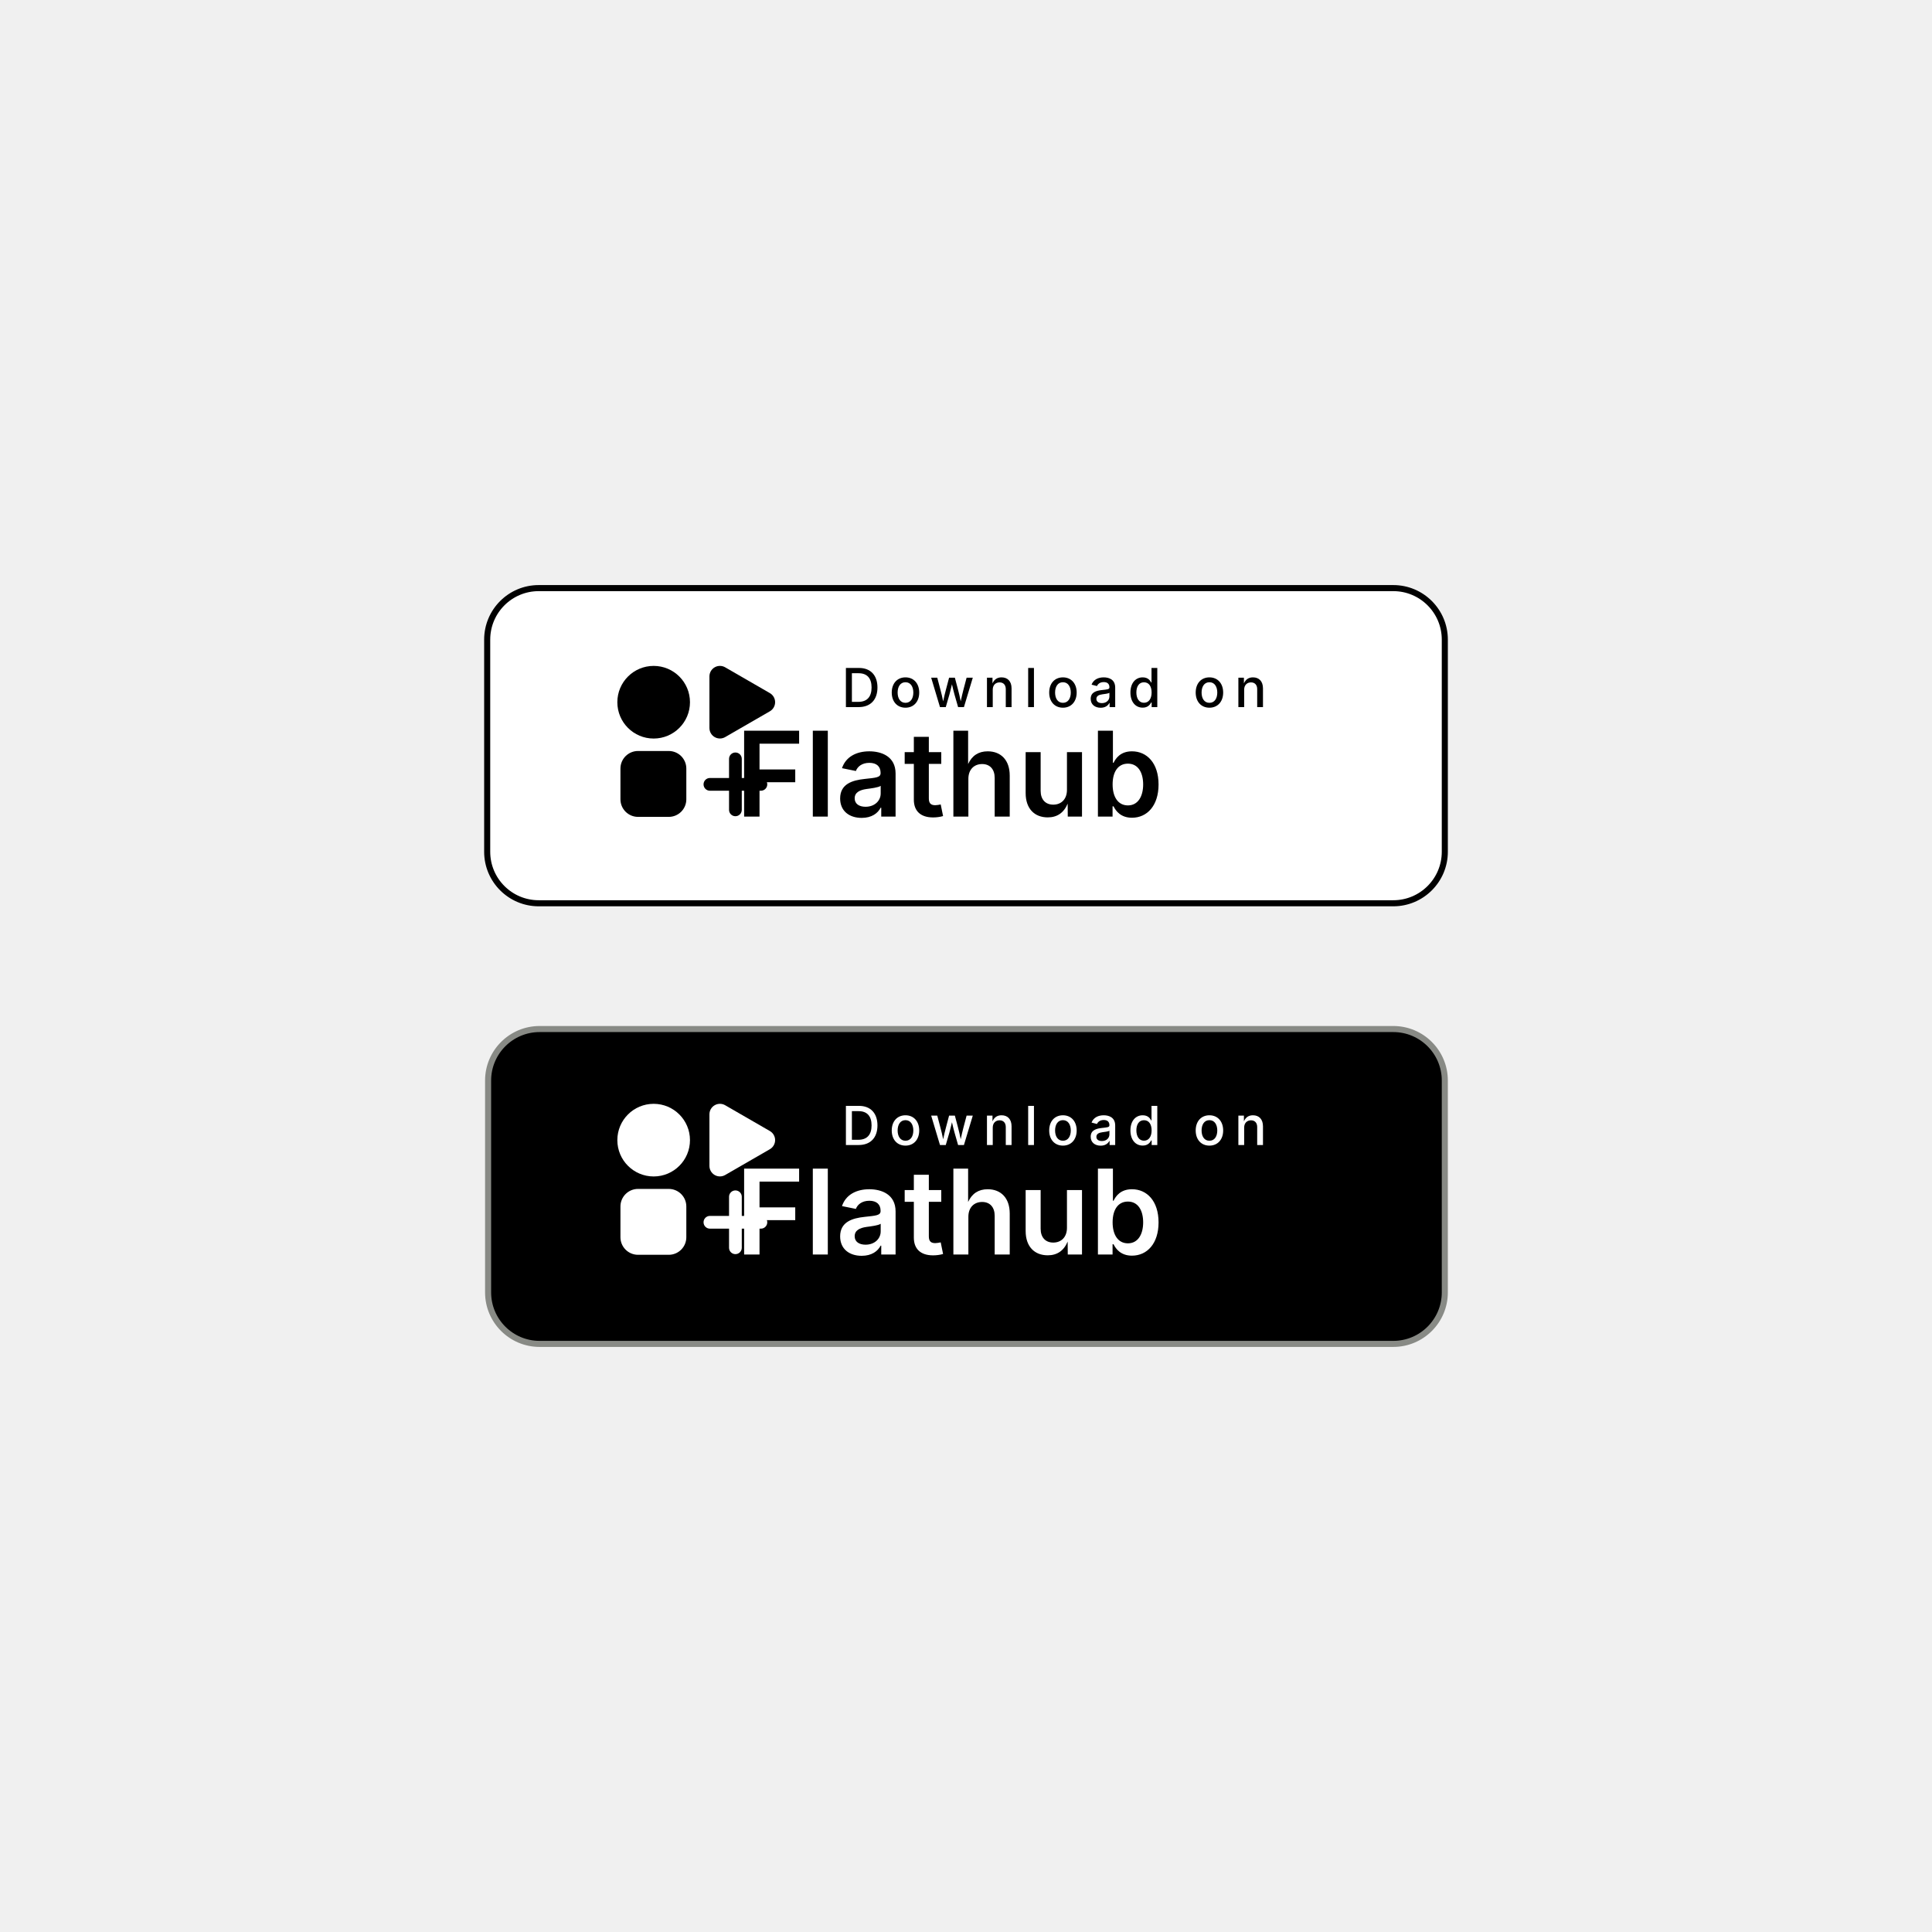
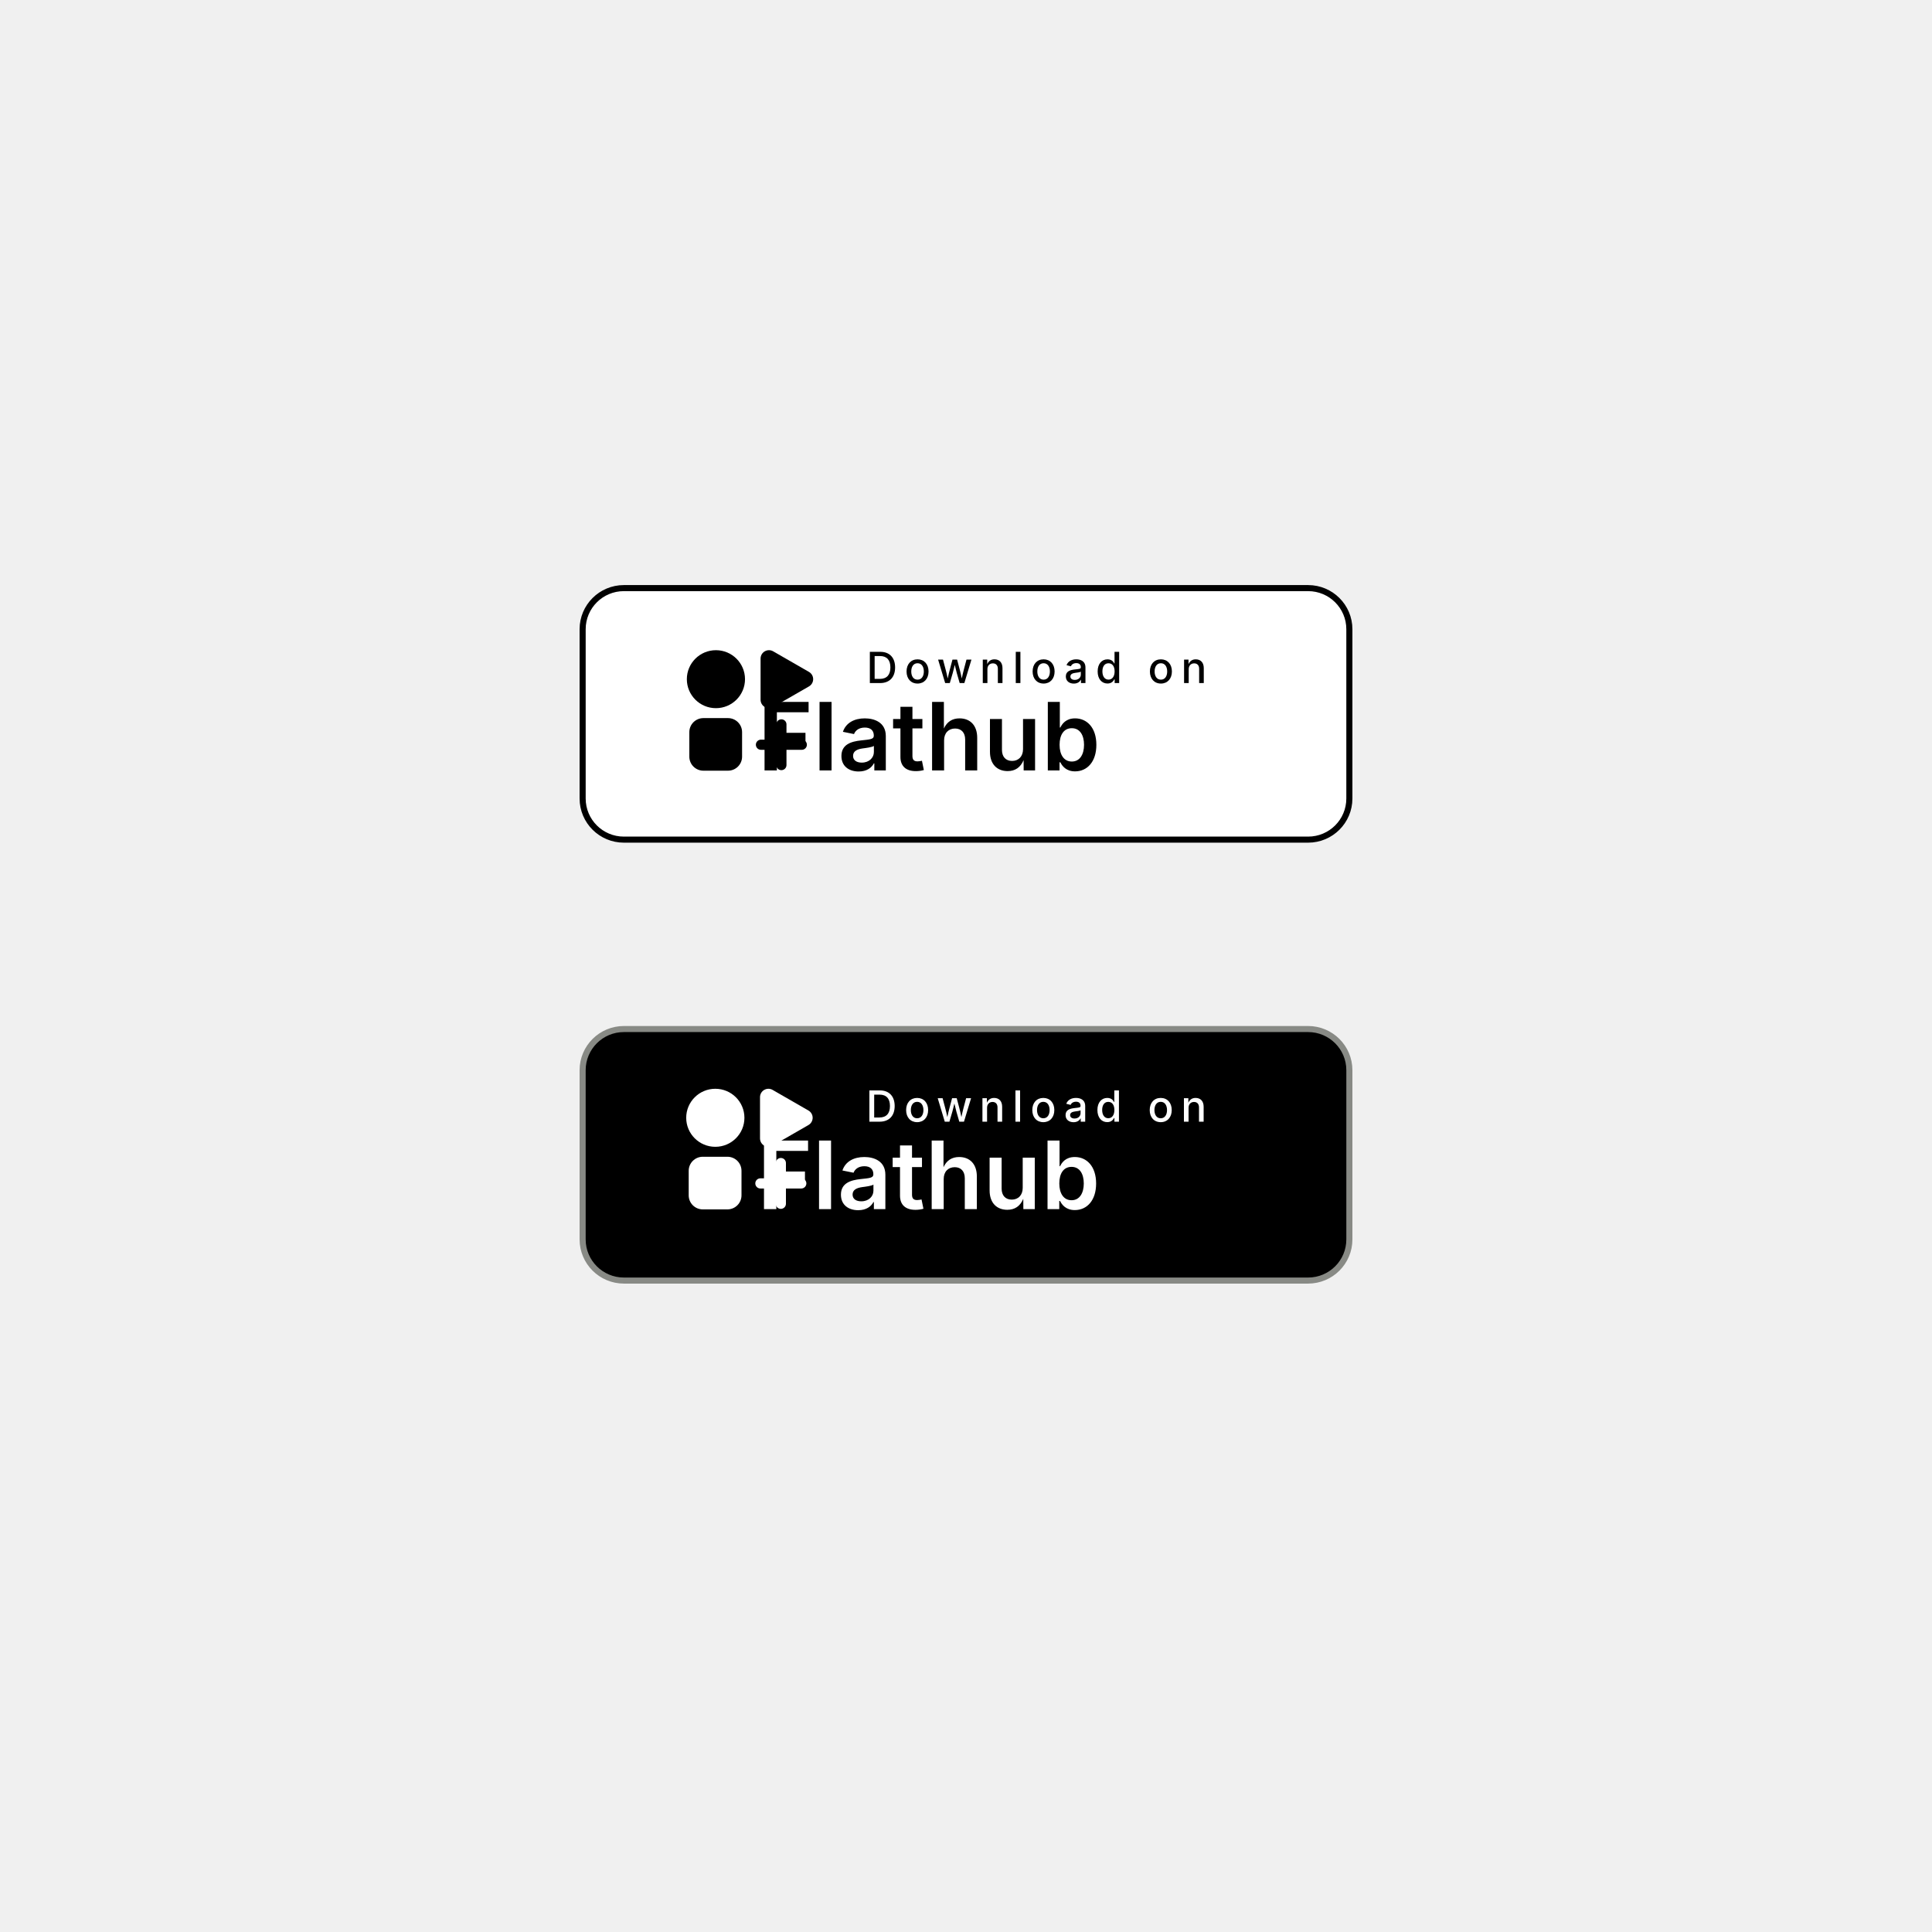
<svg xmlns="http://www.w3.org/2000/svg" width="600" height="600" viewBox="0 0 600 600" version="1.1" id="svg9699">
  <defs id="defs9693">
    </defs>
  <g id="layer1" transform="translate(0,-138.25)">
    <g id="g18244" transform="translate(37.14286,-76.42856)">
-       <rect style="vector-effect:none;fill:#000000;fill-opacity:1;stroke:#888a85;stroke-width:1.883;stroke-linecap:butt;stroke-linejoin:miter;stroke-miterlimit:4;stroke-dasharray:none;stroke-dashoffset:0;stroke-opacity:1;marker:none;paint-order:normal" id="rect8720-7" width="297.117" height="97.783" x="114.441" y="534.255" rx="16" ry="16" />
-       <rect ry="16" rx="16" y="397.32" x="114.157" height="97.877" width="297.4" id="rect8720-4-8" style="vector-effect:none;fill:#ffffff;fill-opacity:1;stroke:#000000;stroke-width:1.885;stroke-linecap:butt;stroke-linejoin:miter;stroke-miterlimit:4;stroke-dasharray:none;stroke-dashoffset:0;stroke-opacity:1;marker:none;paint-order:normal" />
-       <text id="text8718-7-6" y="434.274" x="224.218" style="font-style:normal;font-variant:normal;font-weight:500;font-stretch:normal;font-size:16.699px;line-height:1.25;font-family:Inter;-inkscape-font-specification:'Inter, Medium';font-variant-ligatures:normal;font-variant-caps:normal;font-variant-numeric:normal;font-variant-east-asian:normal;text-align:start;letter-spacing:0px;word-spacing:0px;writing-mode:lr-tb;text-anchor:start;fill:#000000;fill-opacity:1;stroke:none;stroke-width:0.524" xml:space="preserve">
-         <tspan style="font-style:normal;font-variant:normal;font-weight:500;font-stretch:normal;font-size:16.699px;font-family:Inter;-inkscape-font-specification:'Inter, Medium';font-variant-ligatures:normal;font-variant-caps:normal;font-variant-numeric:normal;font-variant-east-asian:normal;text-align:start;letter-spacing:2.747px;writing-mode:lr-tb;text-anchor:start;stroke-width:0.524" y="434.274" x="224.218" id="tspan8716-8-8">Download on</tspan>
-       </text>
-       <text id="text58508-2-8" y="468.273" x="290.072" style="color:#000000;font-style:normal;font-variant:normal;font-weight:600;font-stretch:normal;font-size:36.656px;line-height:125%;font-family:Inter;-inkscape-font-specification:'Inter, Semi-Bold';font-variant-ligatures:normal;font-variant-caps:normal;font-variant-numeric:normal;font-variant-east-asian:normal;text-indent:0;text-align:center;text-decoration:none;text-decoration-line:none;letter-spacing:0px;word-spacing:0px;text-transform:none;writing-mode:lr-tb;direction:ltr;baseline-shift:baseline;text-anchor:middle;display:inline;overflow:visible;visibility:visible;fill:#000000;fill-opacity:1;fill-rule:nonzero;stroke:none;stroke-width:1.36;stroke-linecap:butt;stroke-linejoin:miter;stroke-opacity:1;marker:none;marker-start:none;marker-mid:none;marker-end:none;enable-background:accumulate" xml:space="preserve">
-         <tspan y="468.273" x="290.072" id="tspan58506-0-4" style="font-style:normal;font-variant:normal;font-weight:600;font-stretch:normal;font-size:36.656px;font-family:Inter;-inkscape-font-specification:'Inter, Semi-Bold';font-variant-ligatures:normal;font-variant-caps:normal;font-variant-numeric:normal;font-variant-east-asian:normal;fill:#000000;stroke-width:1.36">Flathub</tspan>
-       </text>
-       <text id="text13800" y="570.274" x="224.218" style="font-style:normal;font-variant:normal;font-weight:500;font-stretch:normal;font-size:16.699px;line-height:1.25;font-family:Inter;-inkscape-font-specification:'Inter, Medium';font-variant-ligatures:normal;font-variant-caps:normal;font-variant-numeric:normal;font-variant-east-asian:normal;text-align:start;letter-spacing:0px;word-spacing:0px;writing-mode:lr-tb;text-anchor:start;fill:#ffffff;fill-opacity:1;stroke:none;stroke-width:0.524" xml:space="preserve">
-         <tspan style="font-style:normal;font-variant:normal;font-weight:500;font-stretch:normal;font-size:16.699px;font-family:Inter;-inkscape-font-specification:'Inter, Medium';font-variant-ligatures:normal;font-variant-caps:normal;font-variant-numeric:normal;font-variant-east-asian:normal;text-align:start;letter-spacing:2.747px;writing-mode:lr-tb;text-anchor:start;fill:#ffffff;stroke-width:0.524" y="570.274" x="224.218" id="tspan13798">Download on</tspan>
-       </text>
-       <text id="text13804" y="604.273" x="290.072" style="color:#000000;font-style:normal;font-variant:normal;font-weight:600;font-stretch:normal;font-size:36.656px;line-height:125%;font-family:Inter;-inkscape-font-specification:'Inter, Semi-Bold';font-variant-ligatures:normal;font-variant-caps:normal;font-variant-numeric:normal;font-variant-east-asian:normal;text-indent:0;text-align:center;text-decoration:none;text-decoration-line:none;letter-spacing:0px;word-spacing:0px;text-transform:none;writing-mode:lr-tb;direction:ltr;baseline-shift:baseline;text-anchor:middle;display:inline;overflow:visible;visibility:visible;fill:#ffffff;fill-opacity:1;fill-rule:nonzero;stroke:none;stroke-width:1.36;stroke-linecap:butt;stroke-linejoin:miter;stroke-opacity:1;marker:none;marker-start:none;marker-mid:none;marker-end:none;enable-background:accumulate" xml:space="preserve">
-         <tspan y="604.273" x="290.072" id="tspan13802" style="font-style:normal;font-variant:normal;font-weight:600;font-stretch:normal;font-size:36.656px;font-family:Inter;-inkscape-font-specification:'Inter, Semi-Bold';font-variant-ligatures:normal;font-variant-caps:normal;font-variant-numeric:normal;font-variant-east-asian:normal;fill:#ffffff;stroke-width:1.36">Flathub</tspan>
-       </text>
-       <g id="use13806" style="fill:#ffffff;stroke-width:0.718" transform="matrix(1.246618,0,0,1.246618,-41.9395,449.524)">
-         <circle style="fill:#ffffff;stroke-width:0.19" id="circle13808" cx="166.688" cy="95.647" r="9.048" />
-         <rect style="fill:#ffffff;stroke-width:0.19" id="rect13810" width="16.412" height="16.412" x="158.414" y="107.798" rx="4.377" ry="4.377" />
-         <path style="fill:#ffffff;stroke-width:0.179" id="path13812" d="m 69.514,58.833 -1.781,0 -10.247,0 a 2.444,2.444 60 0 1 -2.117,-3.666 l 0.89,-1.542 5.124,-8.874 a 2.444,2.444 2.5219902e-7 0 1 4.233,0 l 0.89,1.542 5.124,8.874 a 2.444,2.444 120 0 1 -2.117,3.666 z" transform="matrix(0.9259016,0.5345696,0.5345696,-0.9259016,99.82615,110.6931)" />
-         <path id="path13814" style="fill:#ffffff;stroke-width:1.899" d="m 194.992,116.11 c 0,0.879 -0.708,1.587 -1.587,1.587 h -12.7 c -0.879,0 -1.587,-0.708 -1.587,-1.587 0,-0.879 0.708,-1.587 1.587,-1.587 h 12.7 c 0.879,0 1.587,0.708 1.587,1.587 z m -7.938,-7.937 c 0.879,0 1.587,0.708 1.587,1.587 v 12.7 c 0,0.879 -0.708,1.587 -1.587,1.587 -0.879,0 -1.587,-0.708 -1.587,-1.587 v -12.7 c 0,-0.879 0.708,-1.587 1.587,-1.587 z" />
+       <g id="g2" transform="matrix(0.8014248,0,0,0.7988749,52.08294,107.452)" style="stroke-width:1.25">
+         <rect style="vector-effect:none;fill:#000000;fill-opacity:1;stroke:#888a85;stroke-width:2.354;stroke-linecap:butt;stroke-linejoin:miter;stroke-miterlimit:4;stroke-dasharray:none;stroke-dashoffset:0;stroke-opacity:1;marker:none;paint-order:normal" id="rect8720-7" width="297.117" height="97.783" x="114.441" y="534.255" rx="16" ry="16" />
+         <text id="text13800" y="570.274" x="224.218" style="font-style:normal;font-variant:normal;font-weight:500;font-stretch:normal;font-size:16.699px;line-height:1.25;font-family:Inter;-inkscape-font-specification:'Inter, Medium';font-variant-ligatures:normal;font-variant-caps:normal;font-variant-numeric:normal;font-variant-east-asian:normal;text-align:start;letter-spacing:0px;word-spacing:0px;writing-mode:lr-tb;text-anchor:start;fill:#ffffff;fill-opacity:1;stroke:none;stroke-width:0.655" xml:space="preserve">
+           <tspan style="font-style:normal;font-variant:normal;font-weight:500;font-stretch:normal;font-size:16.699px;font-family:Inter;-inkscape-font-specification:'Inter, Medium';font-variant-ligatures:normal;font-variant-caps:normal;font-variant-numeric:normal;font-variant-east-asian:normal;text-align:start;letter-spacing:2.747px;writing-mode:lr-tb;text-anchor:start;fill:#ffffff;stroke-width:0.655" y="570.274" x="224.218" id="tspan13798">Download on</tspan>
+         </text>
+         <text id="text13804" y="604.273" x="290.072" style="color:#000000;font-style:normal;font-variant:normal;font-weight:600;font-stretch:normal;font-size:36.656px;line-height:125%;font-family:Inter;-inkscape-font-specification:'Inter, Semi-Bold';font-variant-ligatures:normal;font-variant-caps:normal;font-variant-numeric:normal;font-variant-east-asian:normal;text-indent:0;text-align:center;text-decoration:none;text-decoration-line:none;letter-spacing:0px;word-spacing:0px;text-transform:none;writing-mode:lr-tb;direction:ltr;baseline-shift:baseline;text-anchor:middle;display:inline;overflow:visible;visibility:visible;fill:#ffffff;fill-opacity:1;fill-rule:nonzero;stroke:none;stroke-width:1.7;stroke-linecap:butt;stroke-linejoin:miter;stroke-opacity:1;marker:none;marker-start:none;marker-mid:none;marker-end:none;enable-background:accumulate" xml:space="preserve">
+           <tspan y="604.273" x="290.072" id="tspan13802" style="font-style:normal;font-variant:normal;font-weight:600;font-stretch:normal;font-size:36.656px;font-family:Inter;-inkscape-font-specification:'Inter, Semi-Bold';font-variant-ligatures:normal;font-variant-caps:normal;font-variant-numeric:normal;font-variant-east-asian:normal;fill:#ffffff;stroke-width:1.7">Flathub</tspan>
+         </text>
+         <g id="use13806" style="fill:#ffffff;stroke-width:0.897" transform="matrix(1.246618,0,0,1.246618,-41.9395,449.524)">
+           <circle style="fill:#ffffff;stroke-width:0.237" id="circle13808" cx="166.688" cy="95.647" r="9.048" />
+           <rect style="fill:#ffffff;stroke-width:0.237" id="rect13810" width="16.412" height="16.412" x="158.414" y="107.798" rx="4.377" ry="4.377" />
+           <path style="fill:#ffffff;stroke-width:0.223" id="path13812" d="m 69.514,58.833 -1.781,0 -10.247,0 a 2.444,2.444 60 0 1 -2.117,-3.666 l 0.89,-1.542 5.124,-8.874 a 2.444,2.444 2.5219902e-7 0 1 4.233,0 l 0.89,1.542 5.124,8.874 a 2.444,2.444 120 0 1 -2.117,3.666 z" transform="matrix(0.9259016,0.5345696,0.5345696,-0.9259016,99.82615,110.6931)" />
+           <path id="path13814" style="fill:#ffffff;stroke-width:2.373" d="m 194.992,116.11 c 0,0.879 -0.708,1.587 -1.587,1.587 h -12.7 c -0.879,0 -1.587,-0.708 -1.587,-1.587 0,-0.879 0.708,-1.587 1.587,-1.587 h 12.7 c 0.879,0 1.587,0.708 1.587,1.587 z m -7.938,-7.937 c 0.879,0 1.587,0.708 1.587,1.587 v 12.7 c 0,0.879 -0.708,1.587 -1.587,1.587 -0.879,0 -1.587,-0.708 -1.587,-1.587 v -12.7 c 0,-0.879 0.708,-1.587 1.587,-1.587 z" />
+         </g>
      </g>
-       <g id="g5462" style="fill:#000000;stroke-width:0.718;fill-opacity:1" transform="matrix(1.246618,0,0,1.246618,-41.9395,313.524)">
-         <circle style="fill:#000000;stroke-width:0.19;fill-opacity:1" id="circle5454" cx="166.688" cy="95.647" r="9.048" />
-         <rect style="fill:#000000;stroke-width:0.19;fill-opacity:1" id="rect5456" width="16.412" height="16.412" x="158.414" y="107.798" rx="4.377" ry="4.377" />
-         <path style="fill:#000000;stroke-width:0.179;fill-opacity:1" id="path5458" d="m 69.514,58.833 -1.781,0 -10.247,0 a 2.444,2.444 60 0 1 -2.117,-3.666 l 0.89,-1.542 5.124,-8.874 a 2.444,2.444 2.5219902e-7 0 1 4.233,0 l 0.89,1.542 5.124,8.874 a 2.444,2.444 120 0 1 -2.117,3.666 z" transform="matrix(0.9259016,0.5345696,0.5345696,-0.9259016,99.82615,110.6931)" />
-         <path id="path5460" style="fill:#000000;stroke-width:1.899;fill-opacity:1" d="m 194.992,116.11 c 0,0.879 -0.708,1.587 -1.587,1.587 h -12.7 c -0.879,0 -1.587,-0.708 -1.587,-1.587 0,-0.879 0.708,-1.587 1.587,-1.587 h 12.7 c 0.879,0 1.587,0.708 1.587,1.587 z m -7.938,-7.937 c 0.879,0 1.587,0.708 1.587,1.587 v 12.7 c 0,0.879 -0.708,1.587 -1.587,1.587 -0.879,0 -1.587,-0.708 -1.587,-1.587 v -12.7 c 0,-0.879 0.708,-1.587 1.587,-1.587 z" />
+       <g id="g1" transform="matrix(0.8006536,0,0,0.7980937,52.39964,80.22146)" style="stroke-width:1.251">
+         <rect ry="16" rx="16" y="397.32" x="114.157" height="97.877" width="297.4" id="rect8720-4-8" style="vector-effect:none;fill:#ffffff;fill-opacity:1;stroke:#000000;stroke-width:2.358;stroke-linecap:butt;stroke-linejoin:miter;stroke-miterlimit:4;stroke-dasharray:none;stroke-dashoffset:0;stroke-opacity:1;marker:none;paint-order:normal" />
+         <text id="text8718-7-6" y="434.274" x="224.218" style="font-style:normal;font-variant:normal;font-weight:500;font-stretch:normal;font-size:16.699px;line-height:1.25;font-family:Inter;-inkscape-font-specification:'Inter, Medium';font-variant-ligatures:normal;font-variant-caps:normal;font-variant-numeric:normal;font-variant-east-asian:normal;text-align:start;letter-spacing:0px;word-spacing:0px;writing-mode:lr-tb;text-anchor:start;fill:#000000;fill-opacity:1;stroke:none;stroke-width:0.656" xml:space="preserve">
+           <tspan style="font-style:normal;font-variant:normal;font-weight:500;font-stretch:normal;font-size:16.699px;font-family:Inter;-inkscape-font-specification:'Inter, Medium';font-variant-ligatures:normal;font-variant-caps:normal;font-variant-numeric:normal;font-variant-east-asian:normal;text-align:start;letter-spacing:2.747px;writing-mode:lr-tb;text-anchor:start;stroke-width:0.656" y="434.274" x="224.218" id="tspan8716-8-8">Download on</tspan>
+         </text>
+         <text id="text58508-2-8" y="468.273" x="290.072" style="color:#000000;font-style:normal;font-variant:normal;font-weight:600;font-stretch:normal;font-size:36.656px;line-height:125%;font-family:Inter;-inkscape-font-specification:'Inter, Semi-Bold';font-variant-ligatures:normal;font-variant-caps:normal;font-variant-numeric:normal;font-variant-east-asian:normal;text-indent:0;text-align:center;text-decoration:none;text-decoration-line:none;letter-spacing:0px;word-spacing:0px;text-transform:none;writing-mode:lr-tb;direction:ltr;baseline-shift:baseline;text-anchor:middle;display:inline;overflow:visible;visibility:visible;fill:#000000;fill-opacity:1;fill-rule:nonzero;stroke:none;stroke-width:1.702;stroke-linecap:butt;stroke-linejoin:miter;stroke-opacity:1;marker:none;marker-start:none;marker-mid:none;marker-end:none;enable-background:accumulate" xml:space="preserve">
+           <tspan y="468.273" x="290.072" id="tspan58506-0-4" style="font-style:normal;font-variant:normal;font-weight:600;font-stretch:normal;font-size:36.656px;font-family:Inter;-inkscape-font-specification:'Inter, Semi-Bold';font-variant-ligatures:normal;font-variant-caps:normal;font-variant-numeric:normal;font-variant-east-asian:normal;fill:#000000;stroke-width:1.702">Flathub</tspan>
+         </text>
+         <g id="g5462" style="fill:#000000;fill-opacity:1;stroke-width:0.898" transform="matrix(1.246618,0,0,1.246618,-41.9395,313.524)">
+           <circle style="fill:#000000;fill-opacity:1;stroke-width:0.238" id="circle5454" cx="166.688" cy="95.647" r="9.048" />
+           <rect style="fill:#000000;fill-opacity:1;stroke-width:0.238" id="rect5456" width="16.412" height="16.412" x="158.414" y="107.798" rx="4.377" ry="4.377" />
+           <path style="fill:#000000;fill-opacity:1;stroke-width:0.224" id="path5458" d="m 69.514,58.833 -1.781,0 -10.247,0 a 2.444,2.444 60 0 1 -2.117,-3.666 l 0.89,-1.542 5.124,-8.874 a 2.444,2.444 2.5219902e-7 0 1 4.233,0 l 0.89,1.542 5.124,8.874 a 2.444,2.444 120 0 1 -2.117,3.666 z" transform="matrix(0.9259016,0.5345696,0.5345696,-0.9259016,99.82615,110.6931)" />
+           <path id="path5460" style="fill:#000000;fill-opacity:1;stroke-width:2.375" d="m 194.992,116.11 c 0,0.879 -0.708,1.587 -1.587,1.587 h -12.7 c -0.879,0 -1.587,-0.708 -1.587,-1.587 0,-0.879 0.708,-1.587 1.587,-1.587 h 12.7 c 0.879,0 1.587,0.708 1.587,1.587 z m -7.938,-7.937 c 0.879,0 1.587,0.708 1.587,1.587 v 12.7 c 0,0.879 -0.708,1.587 -1.587,1.587 -0.879,0 -1.587,-0.708 -1.587,-1.587 v -12.7 c 0,-0.879 0.708,-1.587 1.587,-1.587 z" />
+         </g>
      </g>
    </g>
  </g>
</svg>
